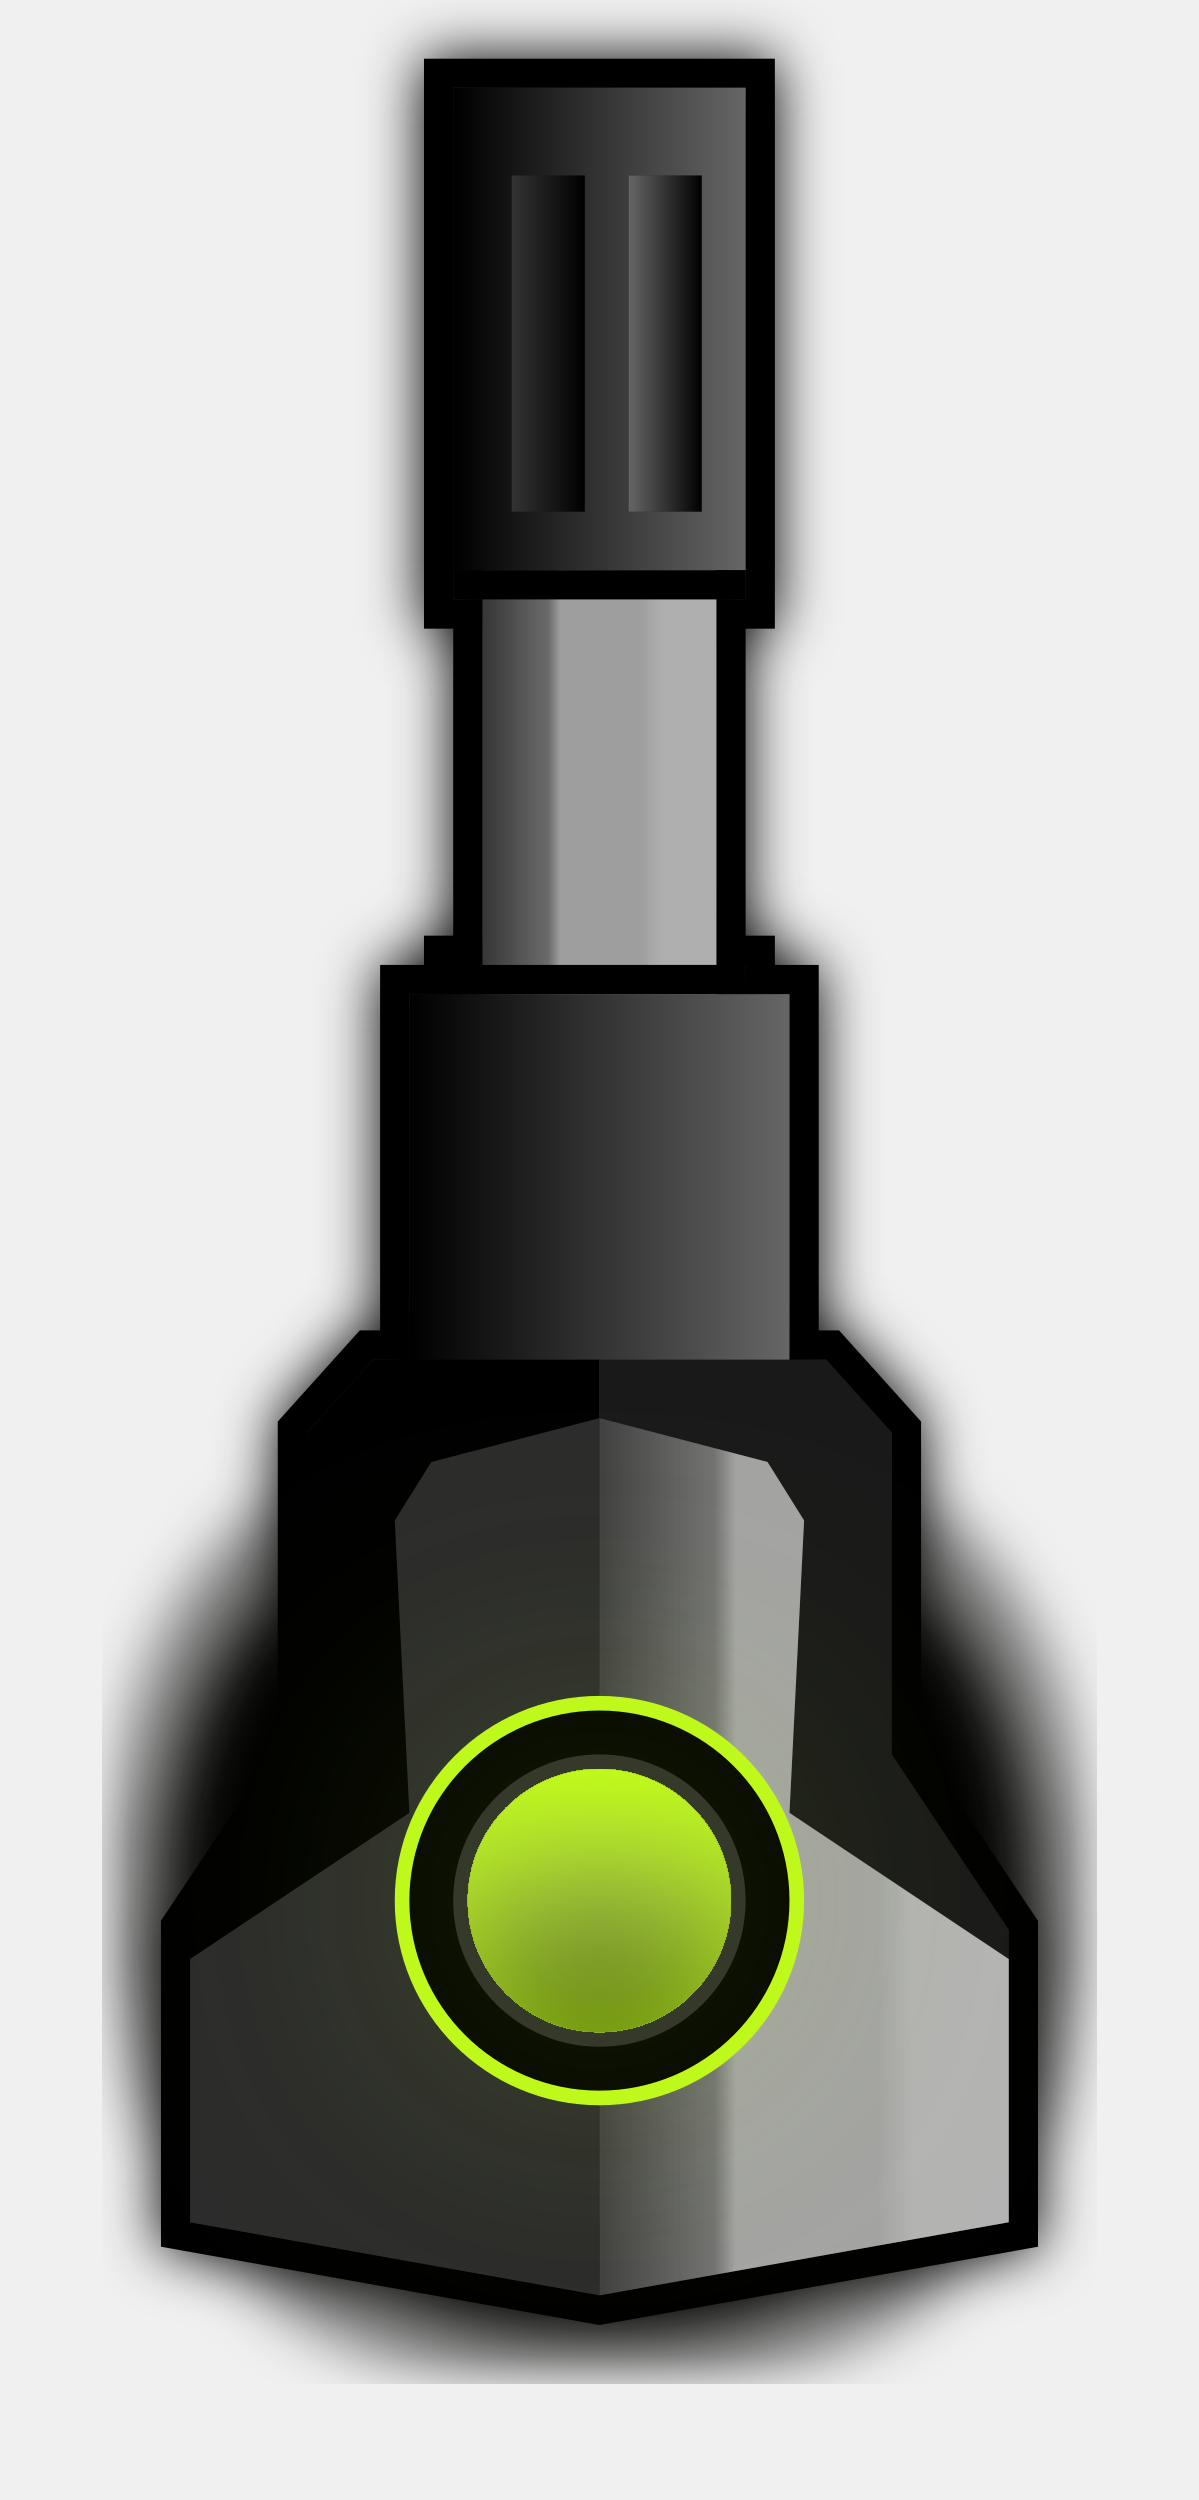
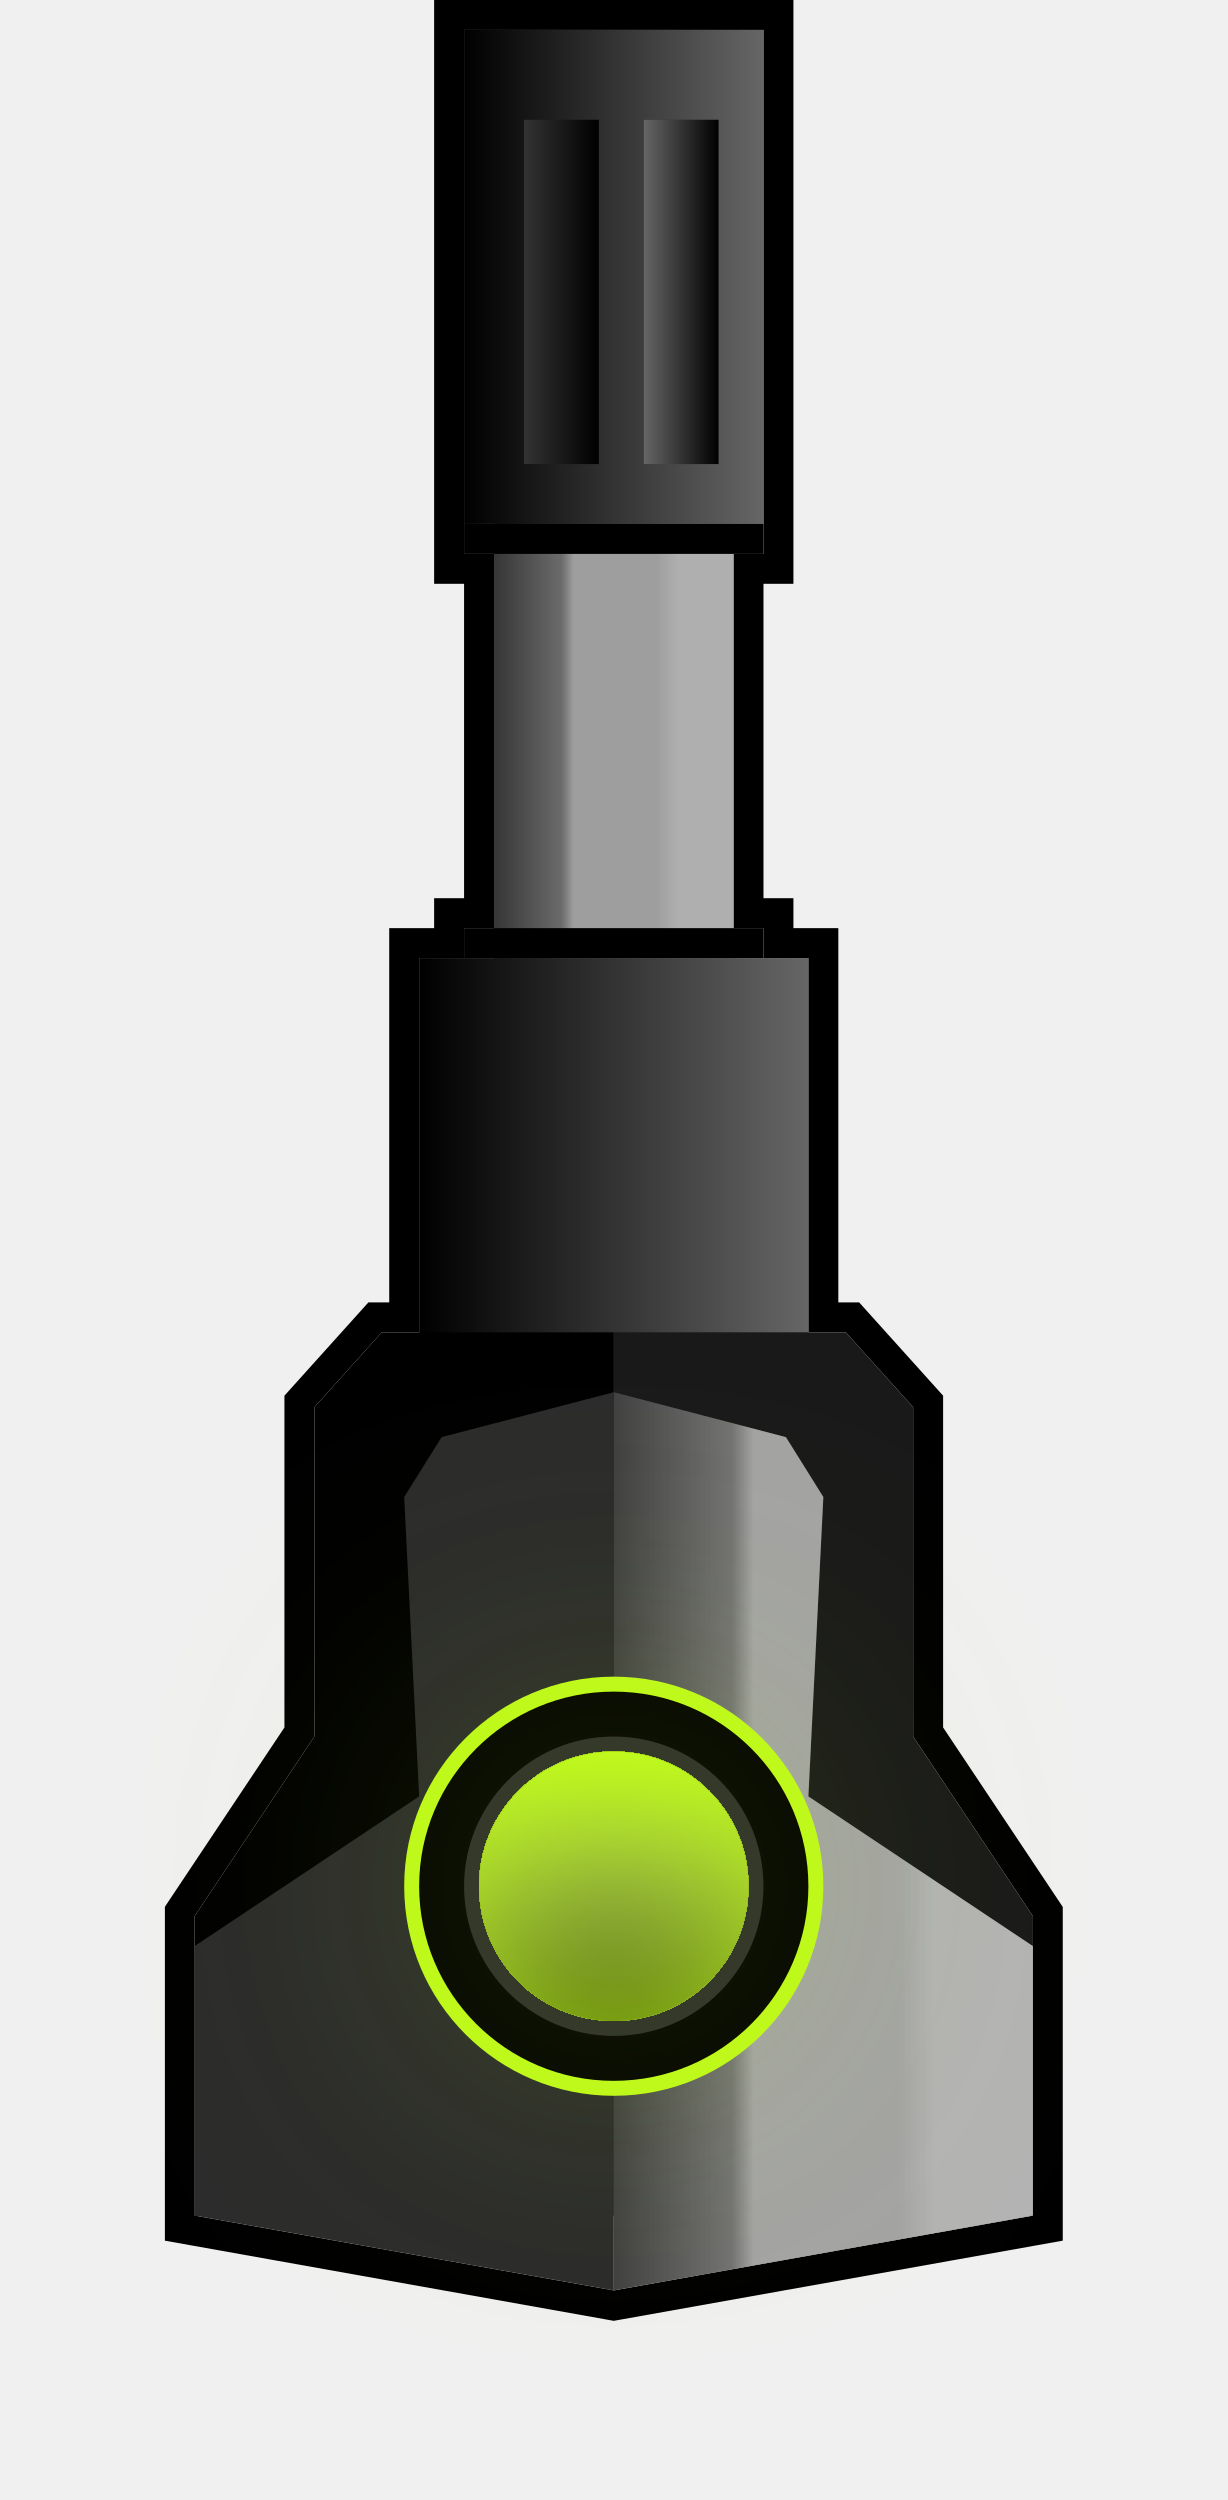
- <svg xmlns="http://www.w3.org/2000/svg" width="82" height="171" viewBox="0 0 82 171" fill="none">
-   <g filter="url(#filter0_d)">
-     <mask id="path-1-outside-1" maskUnits="userSpaceOnUse" x="11" y="4" width="60" height="156" fill="black">
-       <rect fill="white" x="11" y="4" width="60" height="156" />
-       <path fill-rule="evenodd" clip-rule="evenodd" d="M31 6H51V39V41H49V66H51V68H54V93H56.5L61 98L61 120L69 132V134V152L41 157L13 152V134V132L21 120L21 98L25.5 93H28V68H31V66H33V41H31V39V6Z" />
-     </mask>
-     <path d="M51 6H53V4H51V6ZM31 6V4H29V6H31ZM51 41V43H53V41H51ZM49 41V39H47V41H49ZM49 66H47V68H49V66ZM51 66H53V64H51V66ZM51 68H49V70H51V68ZM54 68H56V66H54V68ZM54 93H52V95H54V93ZM56.5 93L57.987 91.662L57.391 91H56.5V93ZM61 98H63V97.233L62.487 96.662L61 98ZM61 120H59V120.606L59.336 121.109L61 120ZM69 132H71V131.394L70.664 130.891L69 132ZM69 152L69.352 153.969L71 153.674V152H69ZM41 157L40.648 158.969L41 159.032L41.352 158.969L41 157ZM13 152H11V153.674L12.648 153.969L13 152ZM13 132L11.336 130.891L11 131.394V132H13ZM21 120L22.664 121.109L23 120.606L23 120H21ZM21 98L19.513 96.662L19 97.233V98H21ZM25.5 93V91H24.609L24.013 91.662L25.5 93ZM28 93V95H30V93H28ZM28 68V66H26V68H28ZM31 68V70H33V68H31ZM31 66V64H29V66H31ZM33 66V68H35V66H33ZM33 41H35V39H33V41ZM31 41H29V43H31V41ZM51 4H31V8H51V4ZM53 39V6H49V39H53ZM53 41V39H49V41H53ZM49 43H51V39H49V43ZM51 66V41H47V66H51ZM51 64H49V68H51V64ZM53 68V66H49V68H53ZM54 66H51V70H54V66ZM56 93V68H52V93H56ZM56.5 91H54V95H56.5V91ZM62.487 96.662L57.987 91.662L55.013 94.338L59.513 99.338L62.487 96.662ZM63 120L63 98H59L59 120H63ZM70.664 130.891L62.664 118.891L59.336 121.109L67.336 133.109L70.664 130.891ZM71 134V132H67V134H71ZM71 152V134H67V152H71ZM41.352 158.969L69.352 153.969L68.648 150.031L40.648 155.031L41.352 158.969ZM12.648 153.969L40.648 158.969L41.352 155.031L13.352 150.031L12.648 153.969ZM11 134V152H15V134H11ZM11 132V134H15V132H11ZM19.336 118.891L11.336 130.891L14.664 133.109L22.664 121.109L19.336 118.891ZM19 98L19 120H23L23 98H19ZM24.013 91.662L19.513 96.662L22.487 99.338L26.987 94.338L24.013 91.662ZM28 91H25.5V95H28V91ZM26 68V93H30V68H26ZM31 66H28V70H31V66ZM29 66V68H33V66H29ZM33 64H31V68H33V64ZM31 41V66H35V41H31ZM31 43H33V39H31V43ZM29 39V41H33V39H29ZM29 6V39H33V6H29Z" fill="black" mask="url(#path-1-outside-1)" />
-     <rect x="33" y="34" width="16" height="49" fill="#373636" />
-     <rect x="33" y="34" width="16" height="49" fill="url(#paint0_linear)" fill-opacity="0.6" />
-     <rect x="31" y="6" width="20" height="33" fill="black" />
-     <rect x="31" y="6" width="20" height="33" fill="url(#paint1_linear)" fill-opacity="0.4" />
-     <path d="M48 35L43 35L43 12L48 12L48 35Z" fill="black" />
-     <path d="M48 35L43 35L43 12L48 12L48 35Z" fill="url(#paint2_linear)" fill-opacity="0.4" />
-     <path d="M40 35L35 35L35 12L40 12L40 35Z" fill="black" />
-     <path d="M40 35L35 35L35 12L40 12L40 35Z" fill="url(#paint3_linear)" fill-opacity="0.2" />
-     <rect x="31" y="39" width="20" height="2" fill="black" />
-     <rect x="31" y="66" width="20" height="2" fill="black" />
-     <rect x="28" y="68" width="26" height="49" fill="black" />
-     <rect x="28" y="68" width="26" height="49" fill="url(#paint4_linear)" fill-opacity="0.4" />
-     <path d="M13 152L13 132L21 120L21 98L25.5 93L41 93L41 152L13 152Z" fill="black" />
-     <path d="M69 152L69 132L61 120L61 98L56.5 93L41 93L41 152L69 152Z" fill="black" />
-     <path d="M69 152L69 132L61 120L61 98L56.5 93L41 93L41 152L69 152Z" fill="white" fill-opacity="0.1" />
-     <path d="M13 152L13 134L28 124L27 104L29.5 100L41 97L41 157L13 152Z" fill="#2B2B2B" />
-     <path d="M69 152L69 134L54 124L55 104L52.5 100L41 97L41 157L69 152Z" fill="#2B2B2B" />
-     <path d="M69 152L69 134L54 124L55 104L52.5 100L41 97L41 157L69 152Z" fill="white" fill-opacity="0.1" />
-     <path d="M69 152L69 134L54 124L55 104L52.5 100L41 97L41 157L69 152Z" fill="url(#paint5_linear)" fill-opacity="0.6" />
-     <circle cx="41" cy="130" r="14" fill="#BFF91B" />
-     <circle cx="41" cy="130" r="13" fill="black" />
-     <circle cx="41" cy="130" r="10" fill="#2B2B2B" />
-     <g filter="url(#filter1_di)">
-       <circle cx="41" cy="130" r="9" fill="black" />
-       <circle cx="41" cy="130" r="9" fill="url(#paint6_linear)" />
-     </g>
+ <svg xmlns="http://www.w3.org/2000/svg" width="82" height="167" viewBox="0 0 82 167" fill="none">
+   <mask id="path-1-outside-1" maskUnits="userSpaceOnUse" x="11" y="0" width="60" height="156" fill="black">
+     <rect fill="white" x="11" width="60" height="156" />
+     <path fill-rule="evenodd" clip-rule="evenodd" d="M31 2H51V35V37H49V62H51V64H54V89H56.5L61 94L61 116L69 128V130V148L41 153L13 148V130V128L21 116L21 94L25.5 89H28V64H31V62H33V37H31V35V2Z" />
+   </mask>
+   <path d="M51 2H53V0H51V2ZM31 2V0H29V2H31ZM51 37V39H53V37H51ZM49 37V35H47V37H49ZM49 62H47V64H49V62ZM51 62H53V60H51V62ZM51 64H49V66H51V64ZM54 64H56V62H54V64ZM54 89H52V91H54V89ZM56.5 89L57.987 87.662L57.391 87H56.5V89ZM61 94H63V93.233L62.487 92.662L61 94ZM61 116H59V116.606L59.336 117.109L61 116ZM69 128H71V127.394L70.664 126.891L69 128ZM69 148L69.352 149.969L71 149.674V148H69ZM41 153L40.648 154.969L41 155.032L41.352 154.969L41 153ZM13 148H11V149.674L12.648 149.969L13 148ZM13 128L11.336 126.891L11 127.394V128H13ZM21 116L22.664 117.109L23 116.606L23 116H21ZM21 94L19.513 92.662L19 93.233V94H21ZM25.5 89V87H24.609L24.013 87.662L25.5 89ZM28 89V91H30V89H28ZM28 64V62H26V64H28ZM31 64V66H33V64H31ZM31 62V60H29V62H31ZM33 62V64H35V62H33ZM33 37H35V35H33V37ZM31 37H29V39H31V37ZM51 0H31V4H51V0ZM53 35V2H49V35H53ZM53 37V35H49V37H53ZM49 39H51V35H49V39ZM51 62V37H47V62H51ZM51 60H49V64H51V60ZM53 64V62H49V64H53ZM54 62H51V66H54V62ZM56 89V64H52V89H56ZM56.5 87H54V91H56.5V87ZM62.487 92.662L57.987 87.662L55.013 90.338L59.513 95.338L62.487 92.662ZM63 116L63 94H59L59 116H63ZM70.664 126.891L62.664 114.891L59.336 117.109L67.336 129.109L70.664 126.891ZM71 130V128H67V130H71ZM71 148V130H67V148H71ZM41.352 154.969L69.352 149.969L68.648 146.031L40.648 151.031L41.352 154.969ZM12.648 149.969L40.648 154.969L41.352 151.031L13.352 146.031L12.648 149.969ZM11 130V148H15V130H11ZM11 128V130H15V128H11ZM19.336 114.891L11.336 126.891L14.664 129.109L22.664 117.109L19.336 114.891ZM19 94L19 116H23L23 94H19ZM24.013 87.662L19.513 92.662L22.487 95.338L26.987 90.338L24.013 87.662ZM28 87H25.5V91H28V87ZM26 64V89H30V64H26ZM31 62H28V66H31V62ZM29 62V64H33V62H29ZM33 60H31V64H33V60ZM31 37V62H35V37H31ZM31 39H33V35H31V39ZM29 35V37H33V35H29ZM29 2V35H33V2H29Z" fill="black" mask="url(#path-1-outside-1)" />
+   <rect x="33" y="30" width="16" height="49" fill="#373636" />
+   <rect x="33" y="30" width="16" height="49" fill="url(#paint0_linear)" fill-opacity="0.6" />
+   <rect x="31" y="2" width="20" height="33" fill="black" />
+   <rect x="31" y="2" width="20" height="33" fill="url(#paint1_linear)" fill-opacity="0.4" />
+   <path d="M48 31L43 31L43 8L48 8L48 31Z" fill="black" />
+   <path d="M48 31L43 31L43 8L48 8L48 31Z" fill="url(#paint2_linear)" fill-opacity="0.4" />
+   <path d="M40 31L35 31L35 8L40 8L40 31Z" fill="black" />
+   <path d="M40 31L35 31L35 8L40 8L40 31Z" fill="url(#paint3_linear)" fill-opacity="0.2" />
+   <rect x="31" y="35" width="20" height="2" fill="black" />
+   <rect x="31" y="62" width="20" height="2" fill="black" />
+   <rect x="28" y="64" width="26" height="49" fill="black" />
+   <rect x="28" y="64" width="26" height="49" fill="url(#paint4_linear)" fill-opacity="0.4" />
+   <path d="M13 148L13 128L21 116L21 94L25.5 89L41 89L41 148L13 148Z" fill="black" />
+   <path d="M69 148L69 128L61 116L61 94L56.5 89L41 89L41 148L69 148Z" fill="black" />
+   <path d="M69 148L69 128L61 116L61 94L56.5 89L41 89L41 148L69 148Z" fill="white" fill-opacity="0.1" />
+   <path d="M13 148L13 130L28 120L27 100L29.5 96L41 93L41 153L13 148Z" fill="#2B2B2B" />
+   <path d="M69 148L69 130L54 120L55 100L52.5 96L41 93L41 153L69 148Z" fill="#2B2B2B" />
+   <path d="M69 148L69 130L54 120L55 100L52.5 96L41 93L41 153L69 148Z" fill="white" fill-opacity="0.1" />
+   <path d="M69 148L69 130L54 120L55 100L52.5 96L41 93L41 153L69 148Z" fill="url(#paint5_linear)" fill-opacity="0.6" />
+   <circle cx="41" cy="126" r="14" fill="#BFF91B" />
+   <circle cx="41" cy="126" r="13" fill="black" />
+   <circle cx="41" cy="126" r="10" fill="#2B2B2B" />
+   <g filter="url(#filter0_di)">
+     <circle cx="41" cy="126" r="9" fill="black" />
+     <circle cx="41" cy="126" r="9" fill="url(#paint6_linear)" />
  </g>
  <defs>
-     <filter id="filter0_d" x="7" y="0" width="68" height="163.032" filterUnits="userSpaceOnUse" color-interpolation-filters="sRGB">
-       <feFlood flood-opacity="0" result="BackgroundImageFix" />
-       <feColorMatrix in="SourceAlpha" type="matrix" values="0 0 0 0 0 0 0 0 0 0 0 0 0 0 0 0 0 0 127 0" />
-       <feOffset />
-       <feGaussianBlur stdDeviation="2" />
-       <feColorMatrix type="matrix" values="0 0 0 0 0 0 0 0 0 0 0 0 0 0 0 0 0 0 1 0" />
-       <feBlend mode="normal" in2="BackgroundImageFix" result="effect1_dropShadow" />
-       <feBlend mode="normal" in="SourceGraphic" in2="effect1_dropShadow" result="shape" />
-     </filter>
-     <filter id="filter1_di" x="1.90735e-06" y="89" width="82" height="82" filterUnits="userSpaceOnUse" color-interpolation-filters="sRGB">
+     <filter id="filter0_di" x="1.90735e-06" y="85" width="82" height="82" filterUnits="userSpaceOnUse" color-interpolation-filters="sRGB">
      <feFlood flood-opacity="0" result="BackgroundImageFix" />
      <feColorMatrix in="SourceAlpha" type="matrix" values="0 0 0 0 0 0 0 0 0 0 0 0 0 0 0 0 0 0 127 0" />
      <feMorphology radius="8" operator="dilate" in="SourceAlpha" result="effect1_dropShadow" />
      <feOffset />
      <feGaussianBlur stdDeviation="12" />
      <feColorMatrix type="matrix" values="0 0 0 0 0.749 0 0 0 0 0.975 0 0 0 0 0.106 0 0 0 0.3 0" />
      <feBlend mode="normal" in2="BackgroundImageFix" result="effect1_dropShadow" />
      <feBlend mode="normal" in="SourceGraphic" in2="effect1_dropShadow" result="shape" />
      <feColorMatrix in="SourceAlpha" type="matrix" values="0 0 0 0 0 0 0 0 0 0 0 0 0 0 0 0 0 0 127 0" result="hardAlpha" />
      <feOffset dy="1" />
      <feGaussianBlur stdDeviation="7.5" />
      <feComposite in2="hardAlpha" operator="arithmetic" k2="-1" k3="1" />
      <feColorMatrix type="matrix" values="0 0 0 0 0.749 0 0 0 0 0.975 0 0 0 0 0.106 0 0 0 1 0" />
      <feBlend mode="normal" in2="shape" result="effect2_innerShadow" />
    </filter>
-     <linearGradient id="paint0_linear" x1="33" y1="59" x2="49" y2="59" gradientUnits="userSpaceOnUse">
+     <linearGradient id="paint0_linear" x1="33" y1="55" x2="49" y2="55" gradientUnits="userSpaceOnUse">
      <stop stop-color="white" stop-opacity="0" />
      <stop offset="0.281" stop-color="white" stop-opacity="0.436" />
      <stop offset="0.333" stop-color="white" stop-opacity="0.86" />
      <stop offset="0.677" stop-color="white" stop-opacity="0.86" />
      <stop offset="0.766" stop-color="white" />
    </linearGradient>
-     <linearGradient id="paint1_linear" x1="31" y1="22.837" x2="51" y2="22.837" gradientUnits="userSpaceOnUse">
+     <linearGradient id="paint1_linear" x1="31" y1="18.837" x2="51" y2="18.837" gradientUnits="userSpaceOnUse">
      <stop stop-color="white" stop-opacity="0" />
      <stop offset="1" stop-color="white" />
    </linearGradient>
-     <linearGradient id="paint2_linear" x1="48" y1="23.265" x2="43" y2="23.265" gradientUnits="userSpaceOnUse">
+     <linearGradient id="paint2_linear" x1="48" y1="19.265" x2="43" y2="19.265" gradientUnits="userSpaceOnUse">
      <stop stop-color="white" stop-opacity="0" />
      <stop offset="1" stop-color="white" />
    </linearGradient>
-     <linearGradient id="paint3_linear" x1="40" y1="23.265" x2="35" y2="23.265" gradientUnits="userSpaceOnUse">
+     <linearGradient id="paint3_linear" x1="40" y1="19.265" x2="35" y2="19.265" gradientUnits="userSpaceOnUse">
      <stop stop-color="white" stop-opacity="0" />
      <stop offset="1" stop-color="white" />
    </linearGradient>
-     <linearGradient id="paint4_linear" x1="28" y1="93" x2="54" y2="93" gradientUnits="userSpaceOnUse">
+     <linearGradient id="paint4_linear" x1="28" y1="89" x2="54" y2="89" gradientUnits="userSpaceOnUse">
      <stop stop-color="white" stop-opacity="0" />
      <stop offset="1" stop-color="white" />
    </linearGradient>
-     <linearGradient id="paint5_linear" x1="41" y1="118.5" x2="69" y2="118.5" gradientUnits="userSpaceOnUse">
+     <linearGradient id="paint5_linear" x1="41" y1="114.5" x2="69" y2="114.5" gradientUnits="userSpaceOnUse">
      <stop stop-color="white" stop-opacity="0" />
      <stop offset="0.281" stop-color="white" stop-opacity="0.436" />
      <stop offset="0.333" stop-color="white" stop-opacity="0.86" />
      <stop offset="0.677" stop-color="white" stop-opacity="0.86" />
      <stop offset="0.766" stop-color="white" />
    </linearGradient>
-     <linearGradient id="paint6_linear" x1="41" y1="121" x2="41" y2="139" gradientUnits="userSpaceOnUse">
+     <linearGradient id="paint6_linear" x1="41" y1="117" x2="41" y2="135" gradientUnits="userSpaceOnUse">
      <stop stop-color="#BFF91B" />
      <stop offset="1" stop-color="white" stop-opacity="0" />
    </linearGradient>
  </defs>
</svg>
